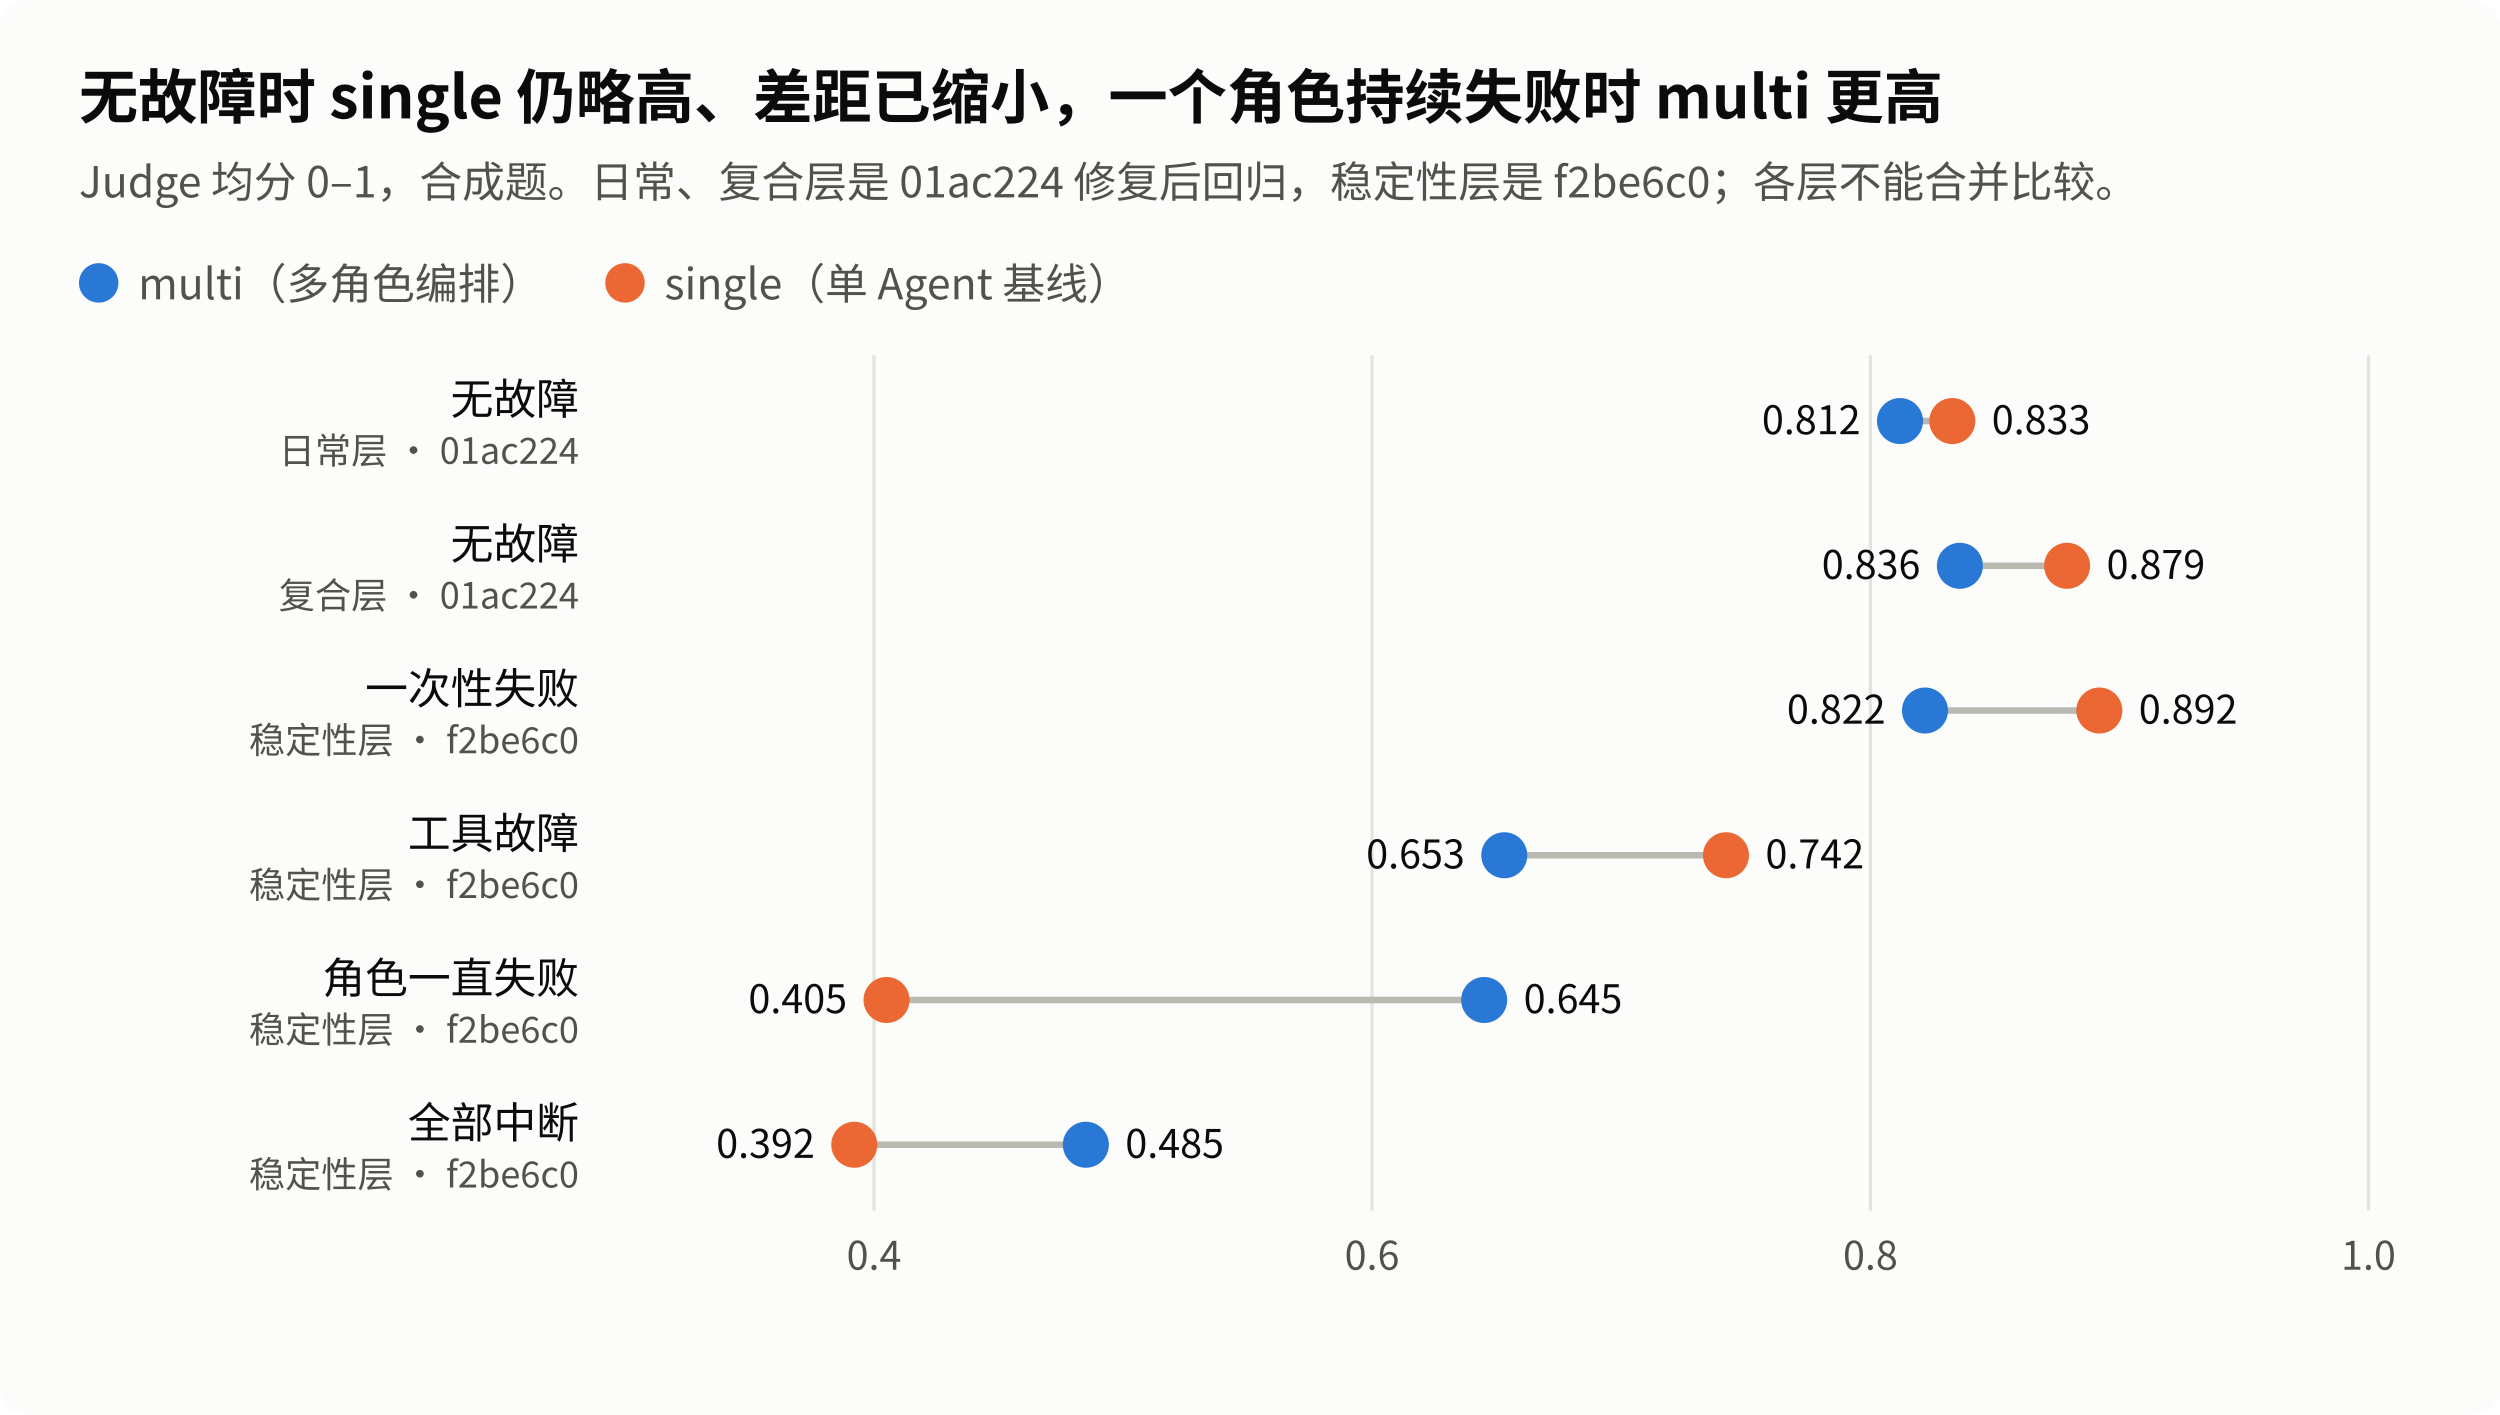
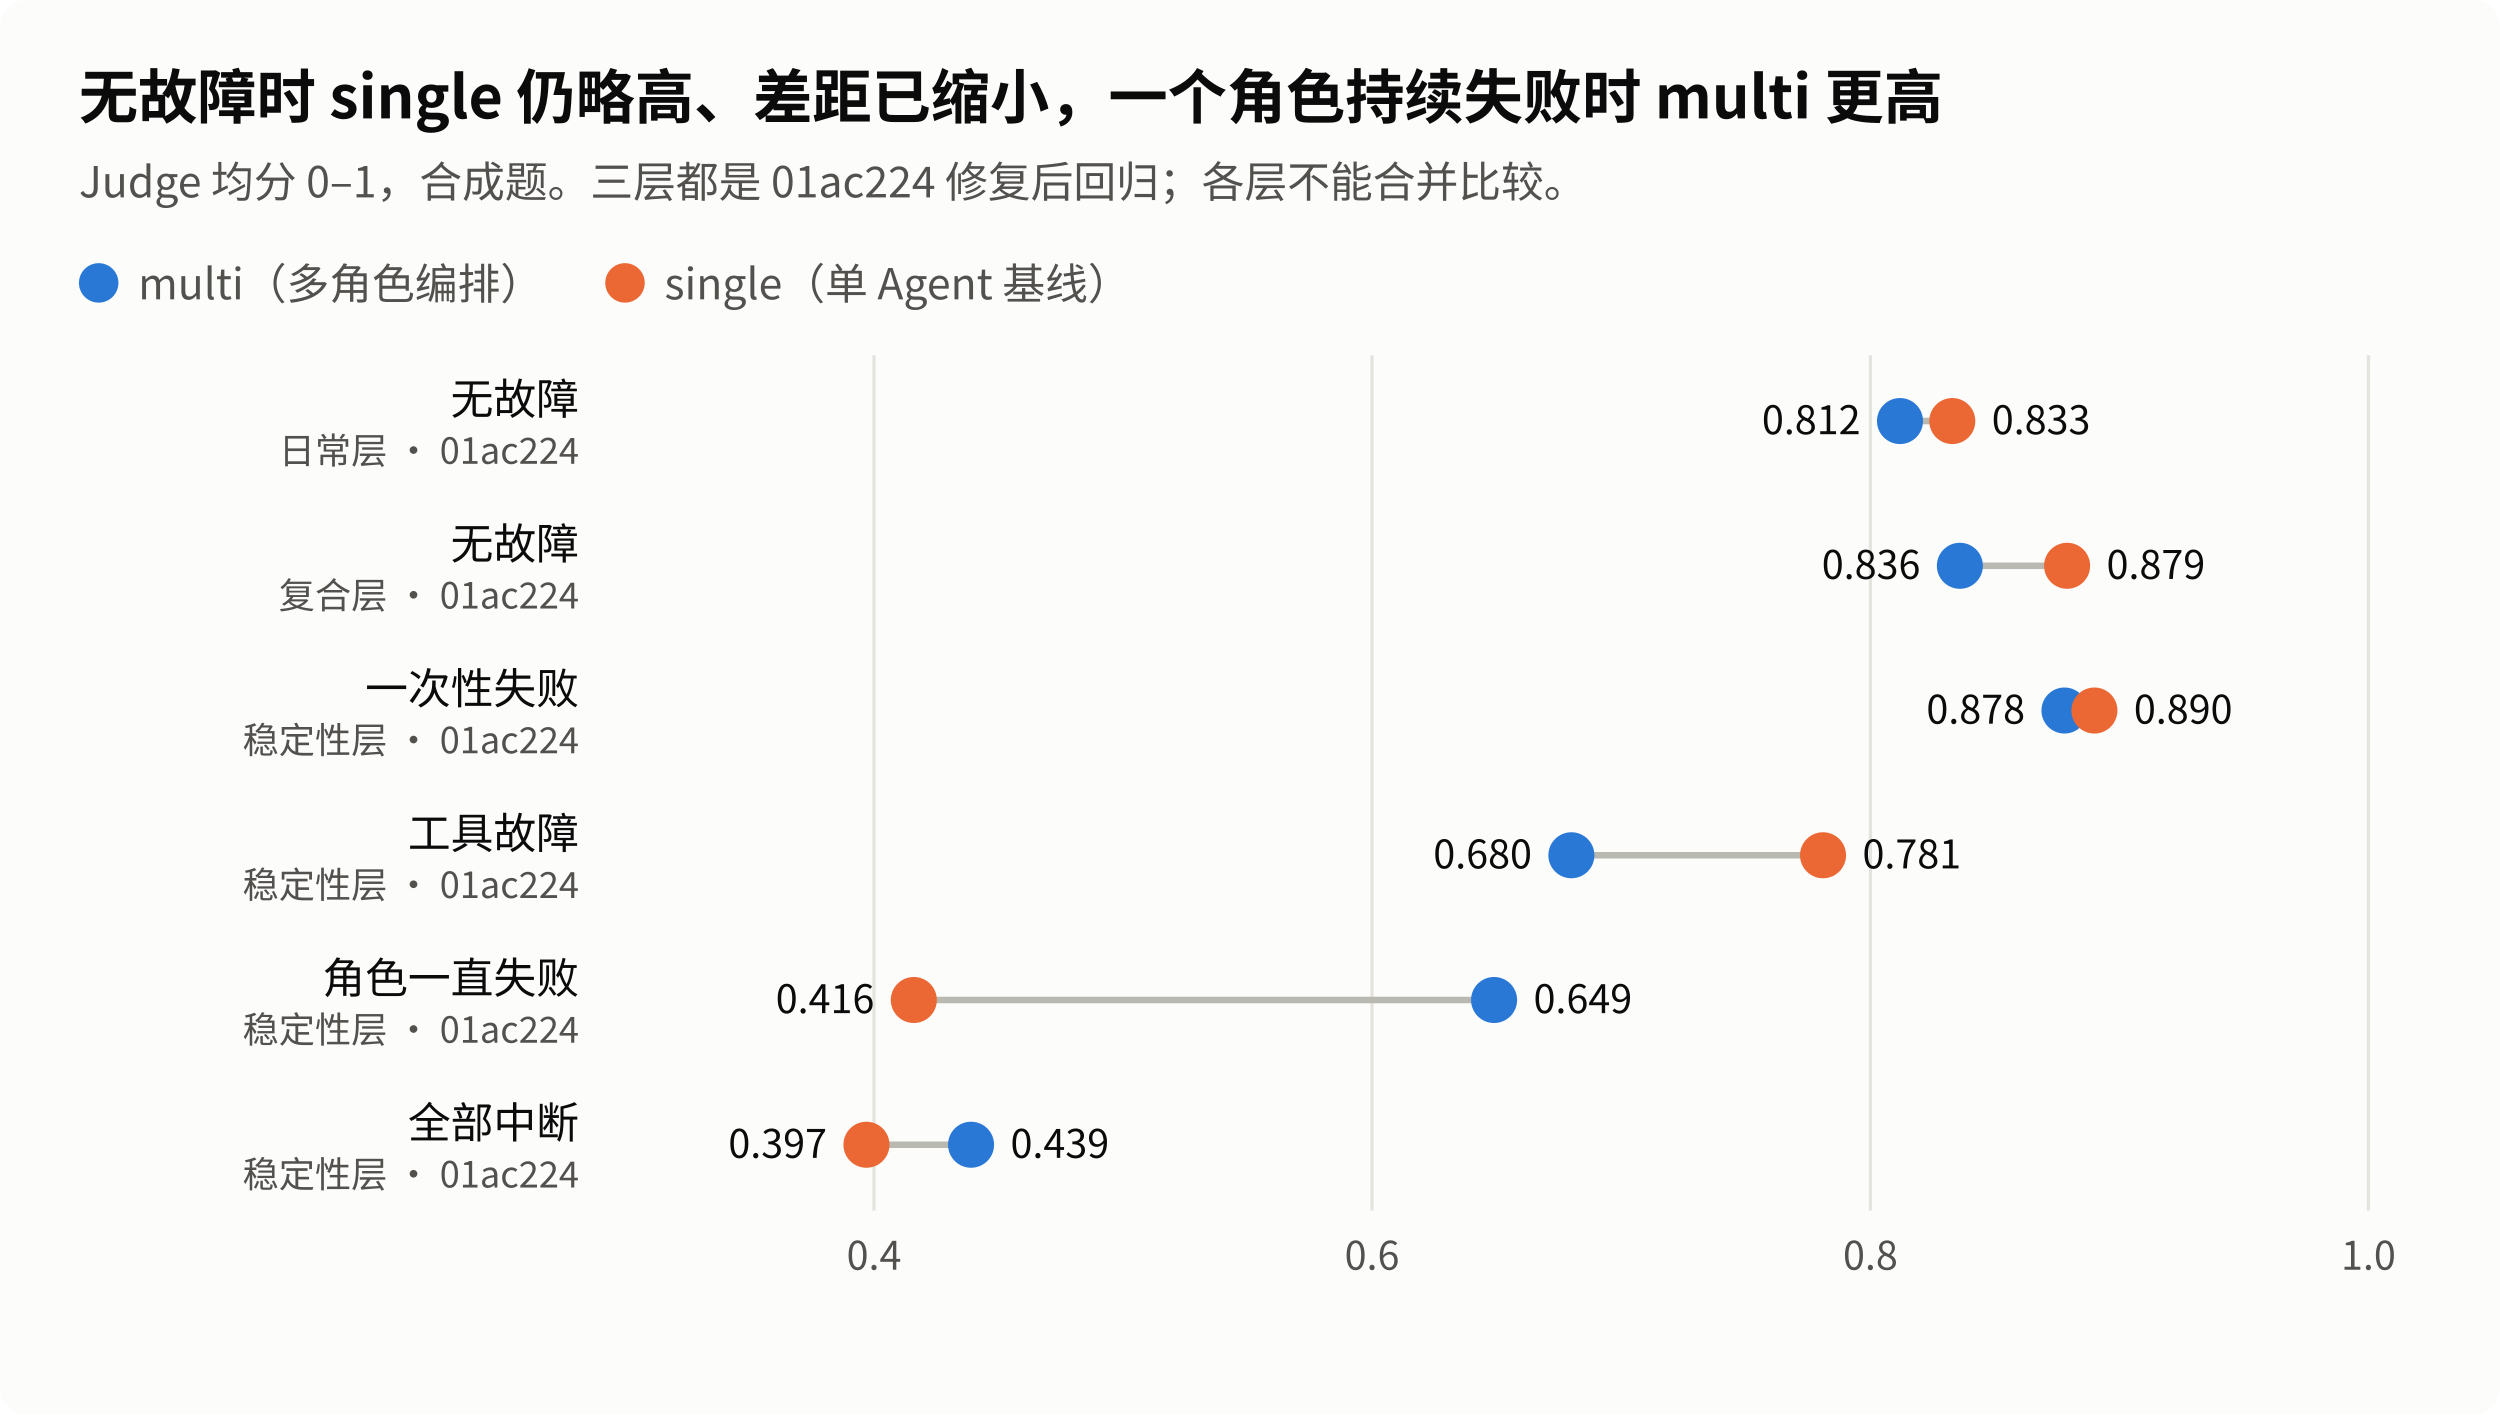
<svg xmlns="http://www.w3.org/2000/svg" viewBox="0 0 760 430" width="760" role="img" aria-labelledby="t d">
  <style>
.s{fill:#fcfcfb}.p{fill:#0b0b0b}.q{fill:#52514e}.g{stroke:#e4e3de}.c{stroke:#b9b8b1}.m{fill:#2a78d6}.n{fill:#eb6834}
text{font-family:-apple-system,"PingFang SC","Microsoft YaHei","Noto Sans CJK SC",sans-serif}
@media (prefers-color-scheme:dark){.s{fill:#1a1a19}.p{fill:#f0efec}.q{fill:#c3c2b7}.g{stroke:#3a3a37}.c{stroke:#6b6a64}.m{fill:#3987e5}.n{fill:#d95926}}
</style>
  <rect class="s" width="760" height="430" rx="8" />
  <text class="p" x="24" y="36" font-size="18" font-weight="600">无故障时 single 仍略高、差距已缩小，一个角色持续失败时 multi 更高</text>
-   <text class="q" x="24" y="60" font-size="13">Judge 均分 0–1，合成题。日常、复合层是 01ac224 修复后回归，稳定性层是 f2be6c0；各层不能合并比较。</text>
+   <text class="q" x="24" y="60" font-size="13">Judge 均分 0–1，合成题。三层都是 01ac224 修复后回归；各层不能合并比较。</text>
  <circle class="m" cx="30" cy="86" r="6" />
  <text class="q" x="42" y="91" font-size="13">multi（多角色编排）</text>
  <circle class="n" cx="190" cy="86" r="6" />
  <text class="q" x="202" y="91" font-size="13">single（单 Agent 基线）</text>
  <line class="g" x1="265.7" y1="108" x2="265.7" y2="368" stroke-width="1" />
  <text class="q" x="265.7" y="386" font-size="12" text-anchor="middle">0.4</text>
  <line class="g" x1="417.1" y1="108" x2="417.1" y2="368" stroke-width="1" />
  <text class="q" x="417.1" y="386" font-size="12" text-anchor="middle">0.6</text>
  <line class="g" x1="568.6" y1="108" x2="568.6" y2="368" stroke-width="1" />
  <text class="q" x="568.6" y="386" font-size="12" text-anchor="middle">0.8</text>
  <line class="g" x1="720.0" y1="108" x2="720.0" y2="368" stroke-width="1" />
  <text class="q" x="720.0" y="386" font-size="12" text-anchor="middle">1.0</text>
  <text class="p" x="176" y="126" font-size="13" text-anchor="end">无故障</text>
  <text class="q" x="176" y="141" font-size="11" text-anchor="end">日常层 · 01ac224</text>
  <line class="c" x1="577.6" y1="128" x2="593.5" y2="128" stroke-width="2" stroke-linecap="round" />
  <circle class="m" cx="577.6" cy="128" r="7" />
  <text class="p" x="565.6" y="132" font-size="12" text-anchor="end">0.812</text>
  <circle class="n" cx="593.5" cy="128" r="7" />
  <text class="p" x="605.5" y="132" font-size="12" text-anchor="start">0.833</text>
  <text class="p" x="176" y="170" font-size="13" text-anchor="end">无故障</text>
  <text class="q" x="176" y="185" font-size="11" text-anchor="end">复合层 · 01ac224</text>
  <line class="c" x1="595.8" y1="172" x2="628.4" y2="172" stroke-width="2" stroke-linecap="round" />
  <circle class="m" cx="595.8" cy="172" r="7" />
  <text class="p" x="583.8" y="176" font-size="12" text-anchor="end">0.836</text>
  <circle class="n" cx="628.4" cy="172" r="7" />
  <text class="p" x="640.4" y="176" font-size="12" text-anchor="start">0.879</text>
  <text class="p" x="176" y="214" font-size="13" text-anchor="end">一次性失败</text>
-   <text class="q" x="176" y="229" font-size="11" text-anchor="end">稳定性层 · f2be6c0</text>
-   <line class="c" x1="585.2" y1="216" x2="638.2" y2="216" stroke-width="2" stroke-linecap="round" />
-   <circle class="m" cx="585.2" cy="216" r="7" />
-   <text class="p" x="573.2" y="220" font-size="12" text-anchor="end">0.822</text>
-   <circle class="n" cx="638.2" cy="216" r="7" />
-   <text class="p" x="650.2" y="220" font-size="12" text-anchor="start">0.892</text>
+   <text class="q" x="176" y="229" font-size="11" text-anchor="end">稳定性层 · 01ac224</text>
+   <line class="c" x1="627.6" y1="216" x2="636.7" y2="216" stroke-width="2" stroke-linecap="round" />
+   <circle class="m" cx="627.6" cy="216" r="7" />
+   <text class="p" x="615.6" y="220" font-size="12" text-anchor="end">0.878</text>
+   <circle class="n" cx="636.7" cy="216" r="7" />
+   <text class="p" x="648.7" y="220" font-size="12" text-anchor="start">0.890</text>
  <text class="p" x="176" y="258" font-size="13" text-anchor="end">工具故障</text>
-   <text class="q" x="176" y="273" font-size="11" text-anchor="end">稳定性层 · f2be6c0</text>
-   <line class="c" x1="457.3" y1="260" x2="524.7" y2="260" stroke-width="2" stroke-linecap="round" />
-   <circle class="m" cx="457.3" cy="260" r="7" />
-   <text class="p" x="445.3" y="264" font-size="12" text-anchor="end">0.653</text>
-   <circle class="n" cx="524.7" cy="260" r="7" />
-   <text class="p" x="536.7" y="264" font-size="12" text-anchor="start">0.742</text>
+   <text class="q" x="176" y="273" font-size="11" text-anchor="end">稳定性层 · 01ac224</text>
+   <line class="c" x1="477.7" y1="260" x2="554.2" y2="260" stroke-width="2" stroke-linecap="round" />
+   <circle class="m" cx="477.7" cy="260" r="7" />
+   <text class="p" x="465.7" y="264" font-size="12" text-anchor="end">0.680</text>
+   <circle class="n" cx="554.2" cy="260" r="7" />
+   <text class="p" x="566.2" y="264" font-size="12" text-anchor="start">0.781</text>
  <text class="p" x="176" y="302" font-size="13" text-anchor="end">角色一直失败</text>
-   <text class="q" x="176" y="317" font-size="11" text-anchor="end">稳定性层 · f2be6c0</text>
-   <line class="c" x1="451.2" y1="304" x2="269.5" y2="304" stroke-width="2" stroke-linecap="round" />
-   <circle class="m" cx="451.2" cy="304" r="7" />
-   <text class="p" x="463.2" y="308" font-size="12" text-anchor="start">0.645</text>
-   <circle class="n" cx="269.5" cy="304" r="7" />
-   <text class="p" x="257.5" y="308" font-size="12" text-anchor="end">0.405</text>
+   <text class="q" x="176" y="317" font-size="11" text-anchor="end">稳定性层 · 01ac224</text>
+   <line class="c" x1="454.2" y1="304" x2="277.8" y2="304" stroke-width="2" stroke-linecap="round" />
+   <circle class="m" cx="454.2" cy="304" r="7" />
+   <text class="p" x="466.2" y="308" font-size="12" text-anchor="start">0.649</text>
+   <circle class="n" cx="277.8" cy="304" r="7" />
+   <text class="p" x="265.8" y="308" font-size="12" text-anchor="end">0.416</text>
  <text class="p" x="176" y="346" font-size="13" text-anchor="end">全部中断</text>
-   <text class="q" x="176" y="361" font-size="11" text-anchor="end">稳定性层 · f2be6c0</text>
-   <line class="c" x1="330.1" y1="348" x2="259.7" y2="348" stroke-width="2" stroke-linecap="round" />
-   <circle class="m" cx="330.1" cy="348" r="7" />
-   <text class="p" x="342.1" y="352" font-size="12" text-anchor="start">0.485</text>
-   <circle class="n" cx="259.7" cy="348" r="7" />
-   <text class="p" x="247.7" y="352" font-size="12" text-anchor="end">0.392</text>
+   <text class="q" x="176" y="361" font-size="11" text-anchor="end">稳定性层 · 01ac224</text>
+   <line class="c" x1="295.2" y1="348" x2="263.4" y2="348" stroke-width="2" stroke-linecap="round" />
+   <circle class="m" cx="295.2" cy="348" r="7" />
+   <text class="p" x="307.2" y="352" font-size="12" text-anchor="start">0.439</text>
+   <circle class="n" cx="263.4" cy="348" r="7" />
+   <text class="p" x="251.4" y="352" font-size="12" text-anchor="end">0.397</text>
</svg>
